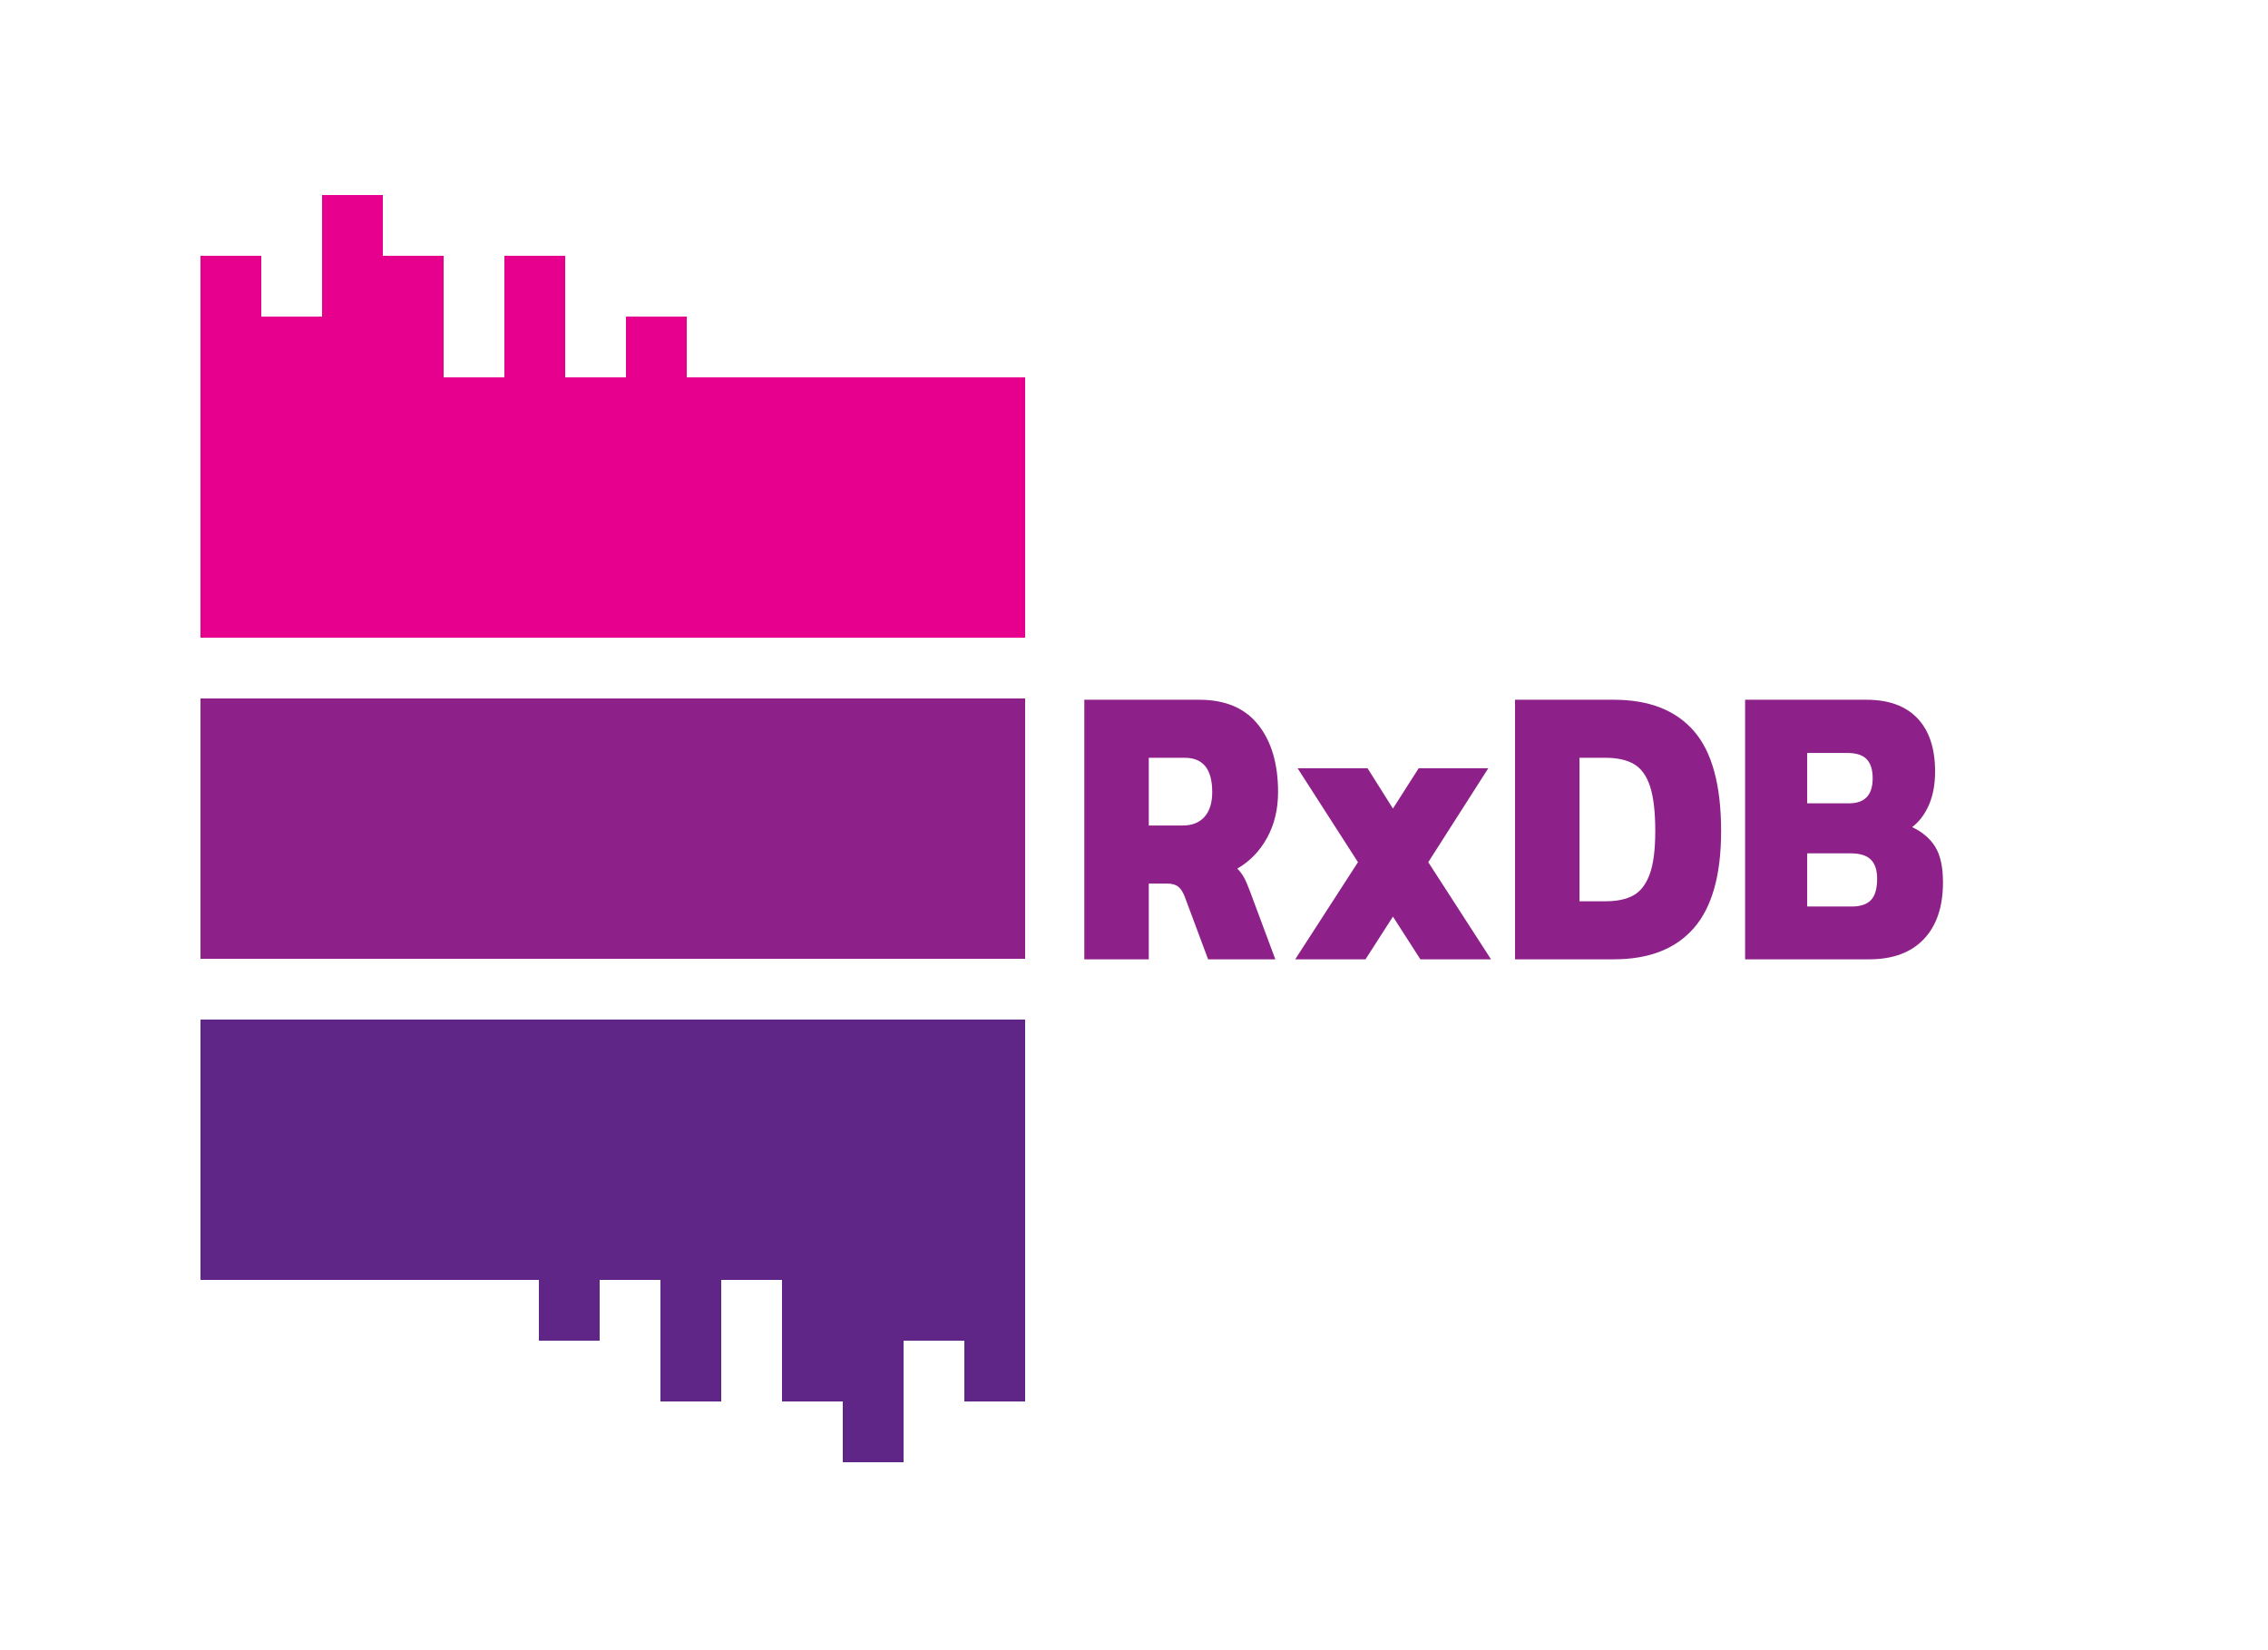
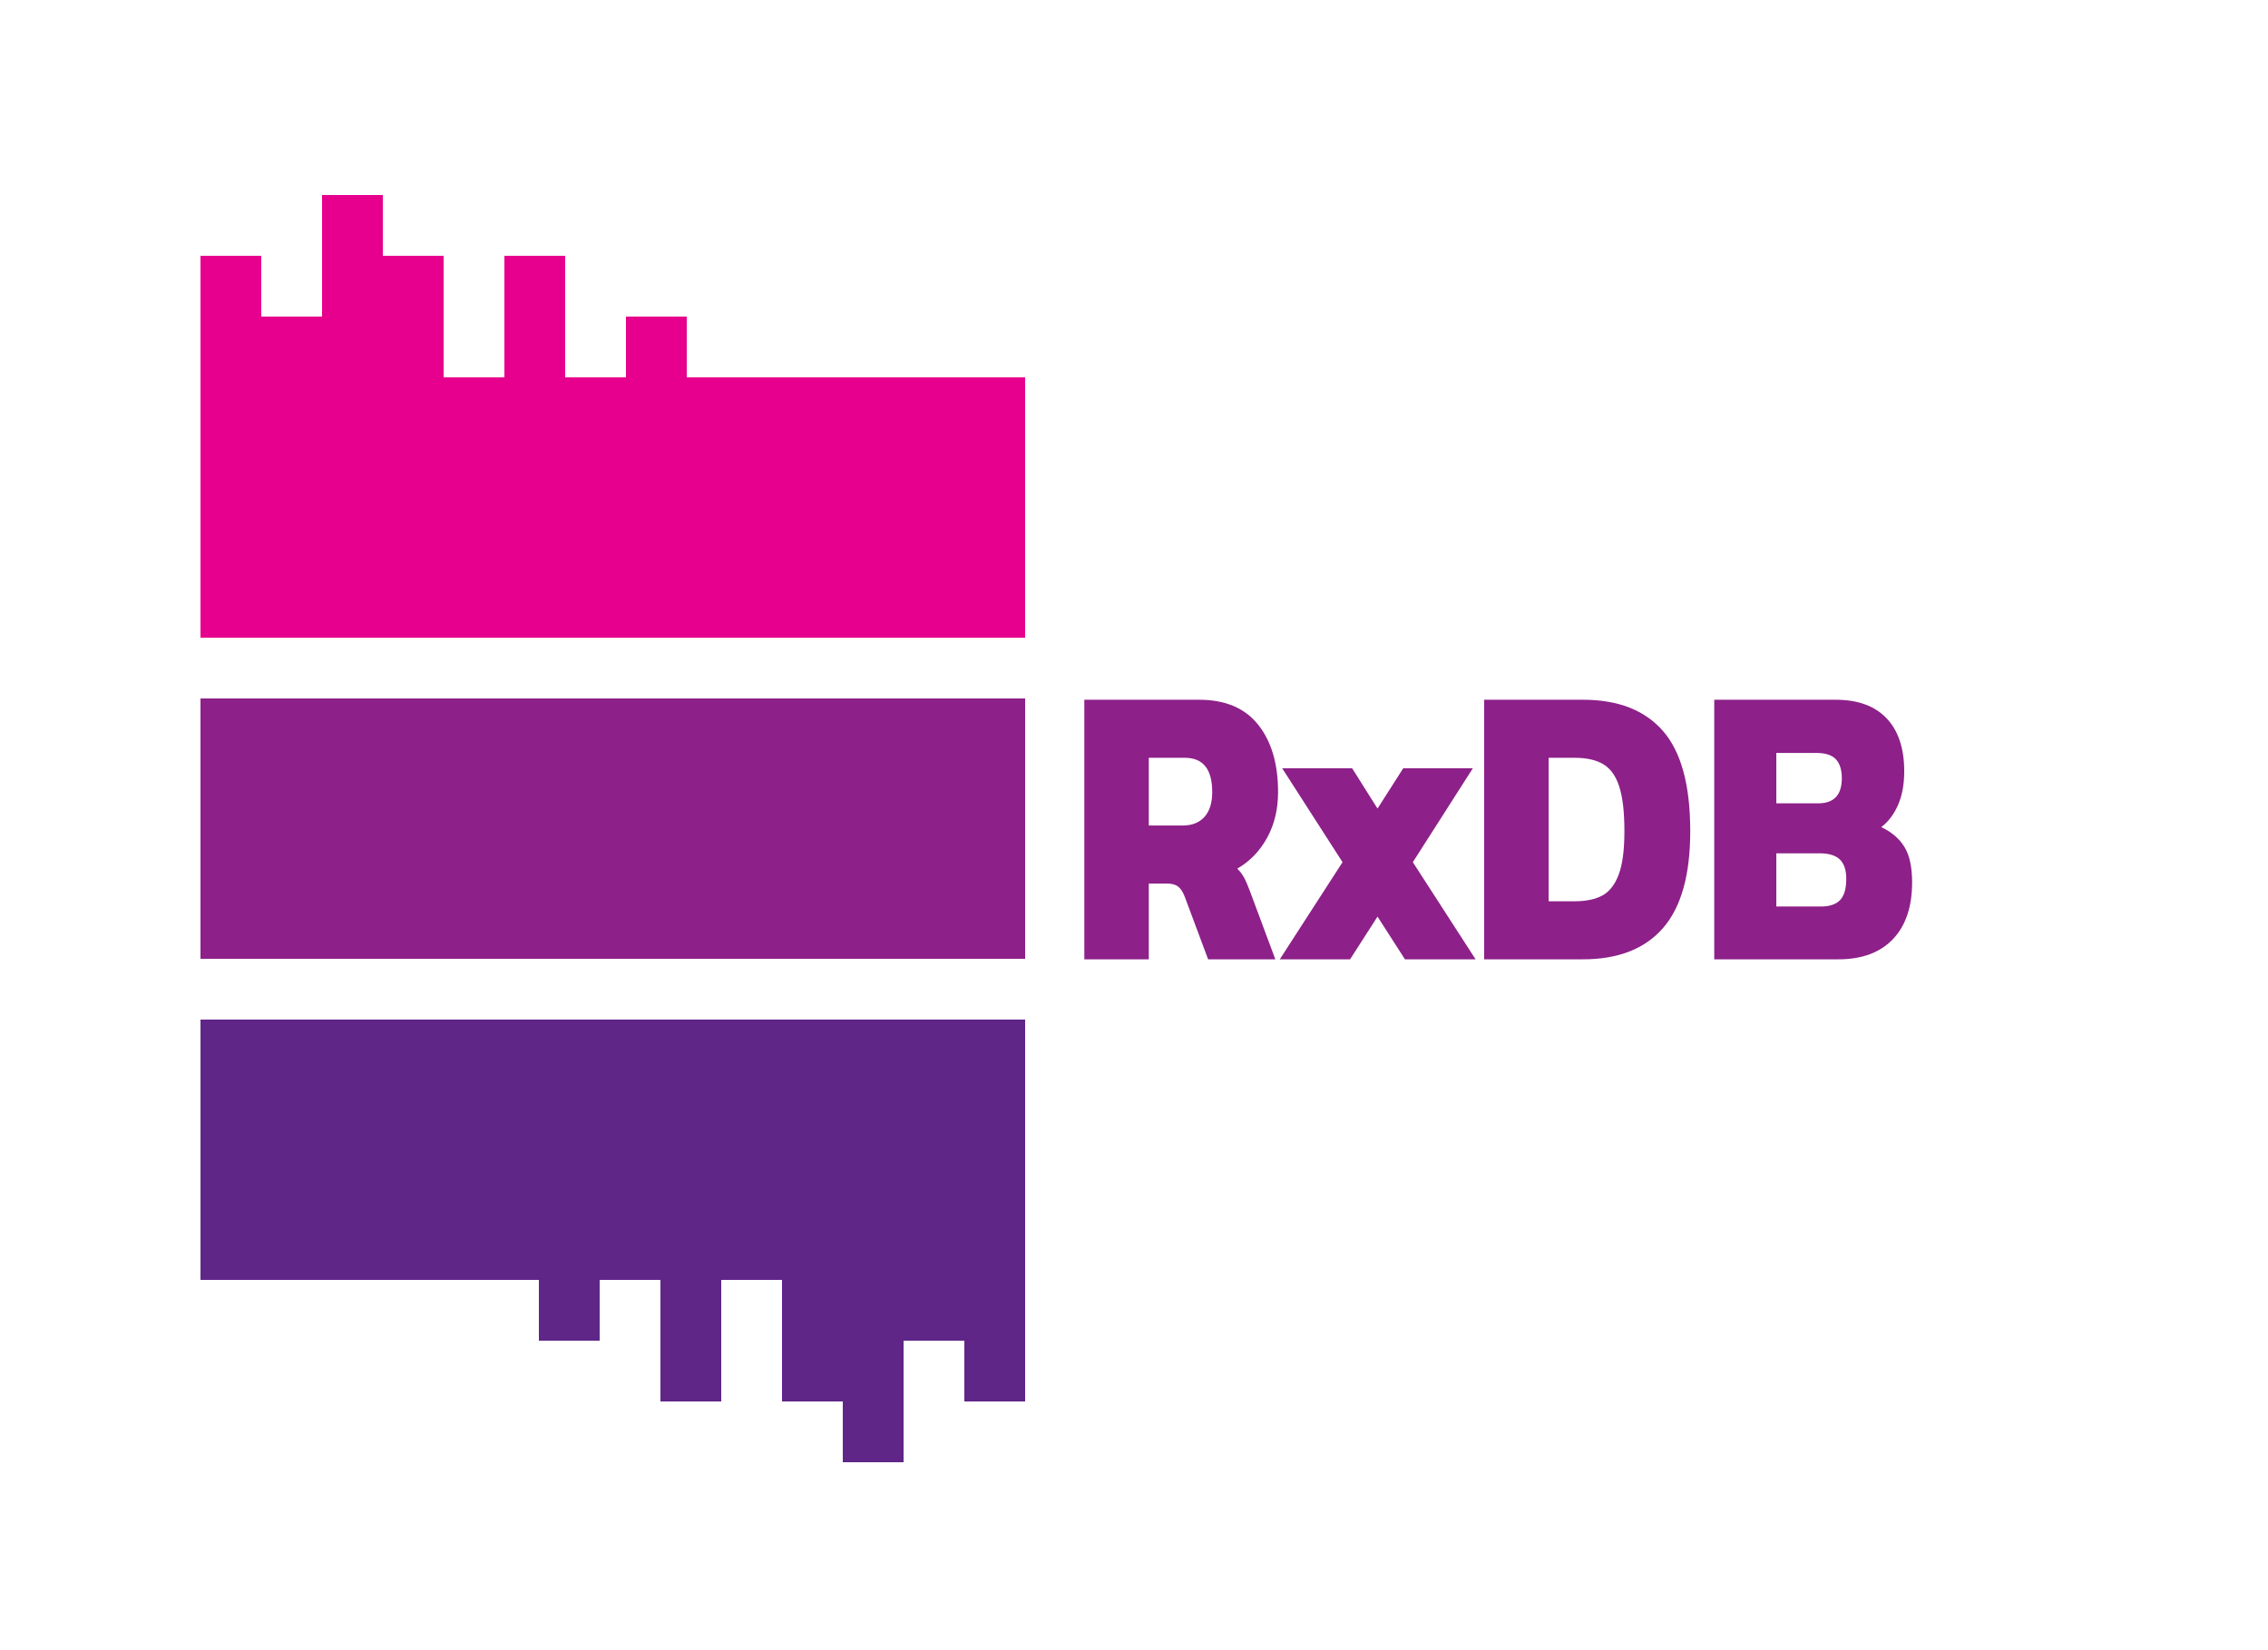
<svg xmlns="http://www.w3.org/2000/svg" width="275" height="200" viewBox="25 25 380 380">
-   <rect x="0" y="112" width="190" height="60" shape-rendering="crispEdges" style="fill: rgb(230, 0, 141);" />
-   <rect x="28" y="70" width="14" height="14" shape-rendering="crispEdges" style="fill: rgb(230, 0, 141);" />
-   <rect x="0" y="84" width="14" height="14" shape-rendering="crispEdges" style="fill: rgb(230, 0, 141);" />
-   <rect x="28" y="84" width="14" height="14" shape-rendering="crispEdges" style="fill: rgb(230, 0, 141);" />
-   <rect x="42" y="84" width="14" height="14" shape-rendering="crispEdges" style="fill: rgb(230, 0, 141);" />
-   <rect x="70" y="84" width="14" height="14" shape-rendering="crispEdges" style="fill: rgb(230, 0, 141);" />
-   <rect x="0" y="98" width="14" height="14" shape-rendering="crispEdges" style="fill: rgb(230, 0, 141);" />
-   <rect x="14" y="98" width="14" height="14" shape-rendering="crispEdges" style="fill: rgb(230, 0, 141);" />
-   <rect x="28" y="98" width="14" height="14" shape-rendering="crispEdges" style="fill: rgb(230, 0, 141);" />
-   <rect x="42" y="98" width="14" height="14" shape-rendering="crispEdges" style="fill: rgb(230, 0, 141);" />
-   <rect x="70" y="98" width="14" height="14" shape-rendering="crispEdges" style="fill: rgb(230, 0, 141);" />
-   <rect x="98" y="98" width="14" height="14" shape-rendering="crispEdges" style="fill: rgb(230, 0, 141);" />
-   <rect x="0" y="186" width="190" height="60" shape-rendering="crispEdges" style="fill: rgb(141, 32, 137);" />
-   <rect x="0" y="260" width="190" height="60" shape-rendering="crispEdges" style="fill: rgb(95, 38, 136);" />
-   <rect x="148" y="348" width="14" height="14" shape-rendering="crispEdges" style="fill: rgb(95, 38, 136);" />
-   <rect x="176" y="334" width="14" height="14" shape-rendering="crispEdges" style="fill: rgb(95, 38, 136);" />
-   <rect x="148" y="334" width="14" height="14" shape-rendering="crispEdges" style="fill: rgb(95, 38, 136);" />
-   <rect x="134" y="334" width="14" height="14" shape-rendering="crispEdges" style="fill: rgb(95, 38, 136);" />
-   <rect x="106" y="334" width="14" height="14" shape-rendering="crispEdges" style="fill: rgb(95, 38, 136);" />
-   <rect x="176" y="320" width="14" height="14" shape-rendering="crispEdges" style="fill: rgb(95, 38, 136);" />
-   <rect x="162" y="320" width="14" height="14" shape-rendering="crispEdges" style="fill: rgb(95, 38, 136);" />
-   <rect x="148" y="320" width="14" height="14" shape-rendering="crispEdges" style="fill: rgb(95, 38, 136);" />
-   <rect x="134" y="320" width="14" height="14" shape-rendering="crispEdges" style="fill: rgb(95, 38, 136);" />
-   <rect x="106" y="320" width="14" height="14" shape-rendering="crispEdges" style="fill: rgb(95, 38, 136);" />
-   <rect x="78" y="320" width="14" height="14" shape-rendering="crispEdges" style="fill: rgb(95, 38, 136);" />
-   <path d="M203.555 158.424L230.02 158.424Q239.026 158.424 243.608 163.322Q248.19 168.22 248.19 176.515Q248.19 181.571 245.662 185.482Q243.134 189.392 238.789 191.525Q239.658 192.236 240.29 193.184Q240.922 194.132 241.712 195.949L247.558 209.3L232.074 209.3L226.702 197.055Q226.07 195.633 225.161 195.041Q224.253 194.448 222.594 194.448L218.407 194.448L218.407 209.3L203.555 209.3L203.555 158.424M226.228 183.072Q229.467 183.072 231.244 181.374Q233.022 179.675 233.022 176.515Q233.022 169.8 226.702 169.8L218.407 169.8L218.407 183.072L226.228 183.072Z" transform="scale(1,1.1755)" style="fill: rgb(141, 32, 137);" />
-   <path d="M266.597 190.261L252.693 171.854L268.809 171.854L274.655 179.754L280.58 171.854L296.617 171.854L282.792 190.261L297.249 209.3L280.975 209.3L274.655 200.926L268.335 209.3L252.14 209.3L266.597 190.261Z" transform="scale(1,1.1755)" style="fill: rgb(141, 32, 137);" />
-   <path d="M302.779 158.424L325.531 158.424Q337.697 158.424 343.978 164.547Q350.258 170.669 350.258 184.178Q350.258 197.055 343.978 203.178Q337.697 209.3 325.531 209.3L302.779 209.3L302.779 158.424M323.635 197.924Q327.585 197.924 330.034 196.779Q332.483 195.633 333.786 192.671Q335.09 189.708 335.09 184.178Q335.09 178.569 333.905 175.448Q332.72 172.328 330.231 171.064Q327.743 169.8 323.635 169.8L317.631 169.8L317.631 197.924L323.635 197.924Z" transform="scale(1,1.1755)" style="fill: rgb(141, 32, 137);" />
-   <path d="M355.788 158.424L383.754 158.424Q391.417 158.424 395.486 162.058Q399.554 165.692 399.554 172.486Q399.554 176.278 398.132 179.043Q396.71 181.808 394.261 183.388Q397.816 184.81 399.594 187.259Q401.371 189.708 401.371 194.211Q401.371 201.4 396.947 205.35Q392.523 209.3 384.386 209.3L355.788 209.3L355.788 158.424M379.725 178.727Q385.176 178.727 385.176 173.829Q385.176 171.301 383.793 170.077Q382.411 168.852 379.33 168.852L370.087 168.852L370.087 178.727L379.725 178.727M380.357 198.951Q383.359 198.951 384.781 197.687Q386.203 196.423 386.203 193.5Q386.203 190.972 384.741 189.748Q383.28 188.523 380.041 188.523L370.087 188.523L370.087 198.951L380.357 198.951Z" transform="scale(1,1.1755)" style="fill: rgb(141, 32, 137);" />
+   <g style="stroke-width: 7px; stroke: rgb(255, 255, 255); stroke-linejoin: round;">
+     <rect x="0" y="112" width="190" height="60" shape-rendering="geometricPrecision" style="fill: rgb(230, 0, 141);" />
+     <rect x="28" y="70" width="14" height="14" shape-rendering="geometricPrecision" style="fill: rgb(230, 0, 141);" />
+     <rect x="0" y="84" width="14" height="14" shape-rendering="geometricPrecision" style="fill: rgb(230, 0, 141);" />
+     <rect x="28" y="84" width="14" height="14" shape-rendering="geometricPrecision" style="fill: rgb(230, 0, 141);" />
+     <rect x="42" y="84" width="14" height="14" shape-rendering="geometricPrecision" style="fill: rgb(230, 0, 141);" />
+     <rect x="70" y="84" width="14" height="14" shape-rendering="geometricPrecision" style="fill: rgb(230, 0, 141);" />
+     <rect x="0" y="98" width="14" height="14" shape-rendering="geometricPrecision" style="fill: rgb(230, 0, 141);" />
+     <rect x="14" y="98" width="14" height="14" shape-rendering="geometricPrecision" style="fill: rgb(230, 0, 141);" />
+     <rect x="28" y="98" width="14" height="14" shape-rendering="geometricPrecision" style="fill: rgb(230, 0, 141);" />
+     <rect x="42" y="98" width="14" height="14" shape-rendering="geometricPrecision" style="fill: rgb(230, 0, 141);" />
+     <rect x="70" y="98" width="14" height="14" shape-rendering="geometricPrecision" style="fill: rgb(230, 0, 141);" />
+     <rect x="98" y="98" width="14" height="14" shape-rendering="geometricPrecision" style="fill: rgb(230, 0, 141);" />
+     <rect x="0" y="186" width="190" height="60" shape-rendering="geometricPrecision" style="fill: rgb(141, 32, 137);" />
+     <rect x="0" y="260" width="190" height="60" shape-rendering="geometricPrecision" style="fill: rgb(95, 38, 136);" />
+     <rect x="148" y="348" width="14" height="14" shape-rendering="geometricPrecision" style="fill: rgb(95, 38, 136);" />
+     <rect x="176" y="334" width="14" height="14" shape-rendering="geometricPrecision" style="fill: rgb(95, 38, 136);" />
+     <rect x="148" y="334" width="14" height="14" shape-rendering="geometricPrecision" style="fill: rgb(95, 38, 136);" />
+     <rect x="134" y="334" width="14" height="14" shape-rendering="geometricPrecision" style="fill: rgb(95, 38, 136);" />
+     <rect x="106" y="334" width="14" height="14" shape-rendering="geometricPrecision" style="fill: rgb(95, 38, 136);" />
+     <rect x="176" y="320" width="14" height="14" shape-rendering="geometricPrecision" style="fill: rgb(95, 38, 136);" />
+     <rect x="162" y="320" width="14" height="14" shape-rendering="geometricPrecision" style="fill: rgb(95, 38, 136);" />
+     <rect x="148" y="320" width="14" height="14" shape-rendering="geometricPrecision" style="fill: rgb(95, 38, 136);" />
+     <rect x="134" y="320" width="14" height="14" shape-rendering="geometricPrecision" style="fill: rgb(95, 38, 136);" />
+     <rect x="106" y="320" width="14" height="14" shape-rendering="geometricPrecision" style="fill: rgb(95, 38, 136);" />
+     <rect x="78" y="320" width="14" height="14" shape-rendering="geometricPrecision" style="fill: rgb(95, 38, 136);" />
+     <path d="M203.555 209.3L203.555 158.424L230.02 158.424Q239.026 158.424 243.608 163.322Q248.19 168.22 248.19 176.515L248.19 176.515Q248.19 181.571 245.662 185.482Q243.134 189.392 238.789 191.525L238.789 191.525Q239.658 192.236 240.29 193.184Q240.922 194.132 241.712 195.949L241.712 195.949L247.558 209.3L232.074 209.3L226.702 197.055Q226.07 195.633 225.161 195.041Q224.253 194.448 222.594 194.448L222.594 194.448L218.407 194.448L218.407 209.3L203.555 209.3ZM218.407 183.072L226.228 183.072Q229.467 183.072 231.244 181.374Q233.022 179.675 233.022 176.515L233.022 176.515Q233.022 169.8 226.702 169.8L226.702 169.8L218.407 169.8L218.407 183.072Z" transform="scale(1,1.1755)" shape-rendering="geometricPrecision" style="fill: rgb(141, 32, 137);" />
+     <path d="M248.585 209.3L263.042 190.261L249.138 171.854L265.254 171.854L271.1 179.754L277.025 171.854L293.062 171.854L279.237 190.261L293.694 209.3L277.42 209.3L271.1 200.926L264.78 209.3L248.585 209.3Z" transform="scale(1,1.1755)" shape-rendering="geometricPrecision" style="fill: rgb(141, 32, 137);" />
+     <path d="M295.669 209.3L295.669 158.424L318.421 158.424Q330.587 158.424 336.868 164.547Q343.148 170.669 343.148 184.178L343.148 184.178Q343.148 197.055 336.868 203.178Q330.587 209.3 318.421 209.3L318.421 209.3L295.669 209.3ZM310.521 197.924L316.525 197.924Q320.475 197.924 322.924 196.779Q325.373 195.633 326.676 192.671Q327.98 189.708 327.98 184.178L327.98 184.178Q327.98 178.569 326.795 175.448Q325.61 172.328 323.122 171.064Q320.633 169.8 316.525 169.8L316.525 169.8L310.521 169.8L310.521 197.924Z" transform="scale(1,1.1755)" shape-rendering="geometricPrecision" style="fill: rgb(141, 32, 137);" />
+     <path d="M348.678 209.3L348.678 158.424L376.644 158.424Q384.307 158.424 388.375 162.058Q392.444 165.692 392.444 172.486L392.444 172.486Q392.444 176.278 391.022 179.043Q389.6 181.808 387.151 183.388L387.151 183.388Q390.706 184.81 392.483 187.259Q394.261 189.708 394.261 194.211L394.261 194.211Q394.261 201.4 389.837 205.35Q385.413 209.3 377.276 209.3L377.276 209.3L348.678 209.3ZM362.977 178.727L372.615 178.727Q378.066 178.727 378.066 173.829L378.066 173.829Q378.066 171.301 376.683 170.077Q375.301 168.852 372.22 168.852L372.22 168.852L362.977 168.852L362.977 178.727ZM362.977 198.951L373.247 198.951Q376.249 198.951 377.671 197.687Q379.093 196.423 379.093 193.5L379.093 193.5Q379.093 190.972 377.632 189.748Q376.17 188.523 372.931 188.523L372.931 188.523L362.977 188.523L362.977 198.951Z" transform="scale(1,1.1755)" shape-rendering="geometricPrecision" style="fill: rgb(141, 32, 137);" />
+   </g>
+   <g id="normal-group">
+     <rect x="0" y="112" width="190" height="60" shape-rendering="crispEdges" style="fill: rgb(230, 0, 141);" />
+     <rect x="28" y="70" width="14" height="14" shape-rendering="crispEdges" style="fill: rgb(230, 0, 141);" />
+     <rect x="0" y="84" width="14" height="14" shape-rendering="crispEdges" style="fill: rgb(230, 0, 141);" />
+     <rect x="28" y="84" width="14" height="14" shape-rendering="crispEdges" style="fill: rgb(230, 0, 141);" />
+     <rect x="42" y="84" width="14" height="14" shape-rendering="crispEdges" style="fill: rgb(230, 0, 141);" />
+     <rect x="70" y="84" width="14" height="14" shape-rendering="crispEdges" style="fill: rgb(230, 0, 141);" />
+     <rect x="0" y="98" width="14" height="14" shape-rendering="crispEdges" style="fill: rgb(230, 0, 141);" />
+     <rect x="14" y="98" width="14" height="14" shape-rendering="crispEdges" style="fill: rgb(230, 0, 141);" />
+     <rect x="28" y="98" width="14" height="14" shape-rendering="crispEdges" style="fill: rgb(230, 0, 141);" />
+     <rect x="42" y="98" width="14" height="14" shape-rendering="crispEdges" style="fill: rgb(230, 0, 141);" />
+     <rect x="70" y="98" width="14" height="14" shape-rendering="crispEdges" style="fill: rgb(230, 0, 141);" />
+     <rect x="98" y="98" width="14" height="14" shape-rendering="crispEdges" style="fill: rgb(230, 0, 141);" />
+     <rect x="0" y="186" width="190" height="60" shape-rendering="crispEdges" style="fill: rgb(141, 32, 137);" />
+     <rect x="0" y="260" width="190" height="60" shape-rendering="crispEdges" style="fill: rgb(95, 38, 136);" />
+     <rect x="148" y="348" width="14" height="14" shape-rendering="crispEdges" style="fill: rgb(95, 38, 136);" />
+     <rect x="176" y="334" width="14" height="14" shape-rendering="crispEdges" style="fill: rgb(95, 38, 136);" />
+     <rect x="148" y="334" width="14" height="14" shape-rendering="crispEdges" style="fill: rgb(95, 38, 136);" />
+     <rect x="134" y="334" width="14" height="14" shape-rendering="crispEdges" style="fill: rgb(95, 38, 136);" />
+     <rect x="106" y="334" width="14" height="14" shape-rendering="crispEdges" style="fill: rgb(95, 38, 136);" />
+     <rect x="176" y="320" width="14" height="14" shape-rendering="crispEdges" style="fill: rgb(95, 38, 136);" />
+     <rect x="162" y="320" width="14" height="14" shape-rendering="crispEdges" style="fill: rgb(95, 38, 136);" />
+     <rect x="148" y="320" width="14" height="14" shape-rendering="crispEdges" style="fill: rgb(95, 38, 136);" />
+     <rect x="134" y="320" width="14" height="14" shape-rendering="crispEdges" style="fill: rgb(95, 38, 136);" />
+     <rect x="106" y="320" width="14" height="14" shape-rendering="crispEdges" style="fill: rgb(95, 38, 136);" />
+     <rect x="78" y="320" width="14" height="14" shape-rendering="crispEdges" style="fill: rgb(95, 38, 136);" />
+     <path d="M203.555 209.3L203.555 158.424L230.02 158.424Q239.026 158.424 243.608 163.322Q248.19 168.22 248.19 176.515L248.19 176.515Q248.19 181.571 245.662 185.482Q243.134 189.392 238.789 191.525L238.789 191.525Q239.658 192.236 240.29 193.184Q240.922 194.132 241.712 195.949L241.712 195.949L247.558 209.3L232.074 209.3L226.702 197.055Q226.07 195.633 225.161 195.041Q224.253 194.448 222.594 194.448L222.594 194.448L218.407 194.448L218.407 209.3L203.555 209.3ZM218.407 183.072L226.228 183.072Q229.467 183.072 231.244 181.374Q233.022 179.675 233.022 176.515L233.022 176.515Q233.022 169.8 226.702 169.8L226.702 169.8L218.407 169.8L218.407 183.072Z" transform="scale(1,1.1755)" shape-rendering="geometricPrecision" style="fill: rgb(141, 32, 137);" />
+     <path d="M248.585 209.3L263.042 190.261L249.138 171.854L265.254 171.854L271.1 179.754L277.025 171.854L293.062 171.854L279.237 190.261L293.694 209.3L277.42 209.3L271.1 200.926L264.78 209.3L248.585 209.3Z" transform="scale(1,1.1755)" shape-rendering="geometricPrecision" style="fill: rgb(141, 32, 137);" />
+     <path d="M295.669 209.3L295.669 158.424L318.421 158.424Q330.587 158.424 336.868 164.547Q343.148 170.669 343.148 184.178L343.148 184.178Q343.148 197.055 336.868 203.178Q330.587 209.3 318.421 209.3L318.421 209.3L295.669 209.3ZM310.521 197.924L316.525 197.924Q320.475 197.924 322.924 196.779Q325.373 195.633 326.676 192.671Q327.98 189.708 327.98 184.178L327.98 184.178Q327.98 178.569 326.795 175.448Q325.61 172.328 323.122 171.064Q320.633 169.8 316.525 169.8L316.525 169.8L310.521 169.8L310.521 197.924Z" transform="scale(1,1.1755)" shape-rendering="geometricPrecision" style="fill: rgb(141, 32, 137);" />
+     <path d="M348.678 209.3L348.678 158.424L376.644 158.424Q384.307 158.424 388.375 162.058Q392.444 165.692 392.444 172.486L392.444 172.486Q392.444 176.278 391.022 179.043Q389.6 181.808 387.151 183.388L387.151 183.388Q390.706 184.81 392.483 187.259Q394.261 189.708 394.261 194.211L394.261 194.211Q394.261 201.4 389.837 205.35Q385.413 209.3 377.276 209.3L377.276 209.3L348.678 209.3ZM362.977 178.727L372.615 178.727Q378.066 178.727 378.066 173.829L378.066 173.829Q378.066 171.301 376.683 170.077Q375.301 168.852 372.22 168.852L372.22 168.852L362.977 168.852L362.977 178.727ZM362.977 198.951L373.247 198.951Q376.249 198.951 377.671 197.687Q379.093 196.423 379.093 193.5L379.093 193.5Q379.093 190.972 377.632 189.748Q376.17 188.523 372.931 188.523L372.931 188.523L362.977 188.523L362.977 198.951Z" transform="scale(1,1.1755)" shape-rendering="geometricPrecision" style="fill: rgb(141, 32, 137);" />
+   </g>
</svg>
